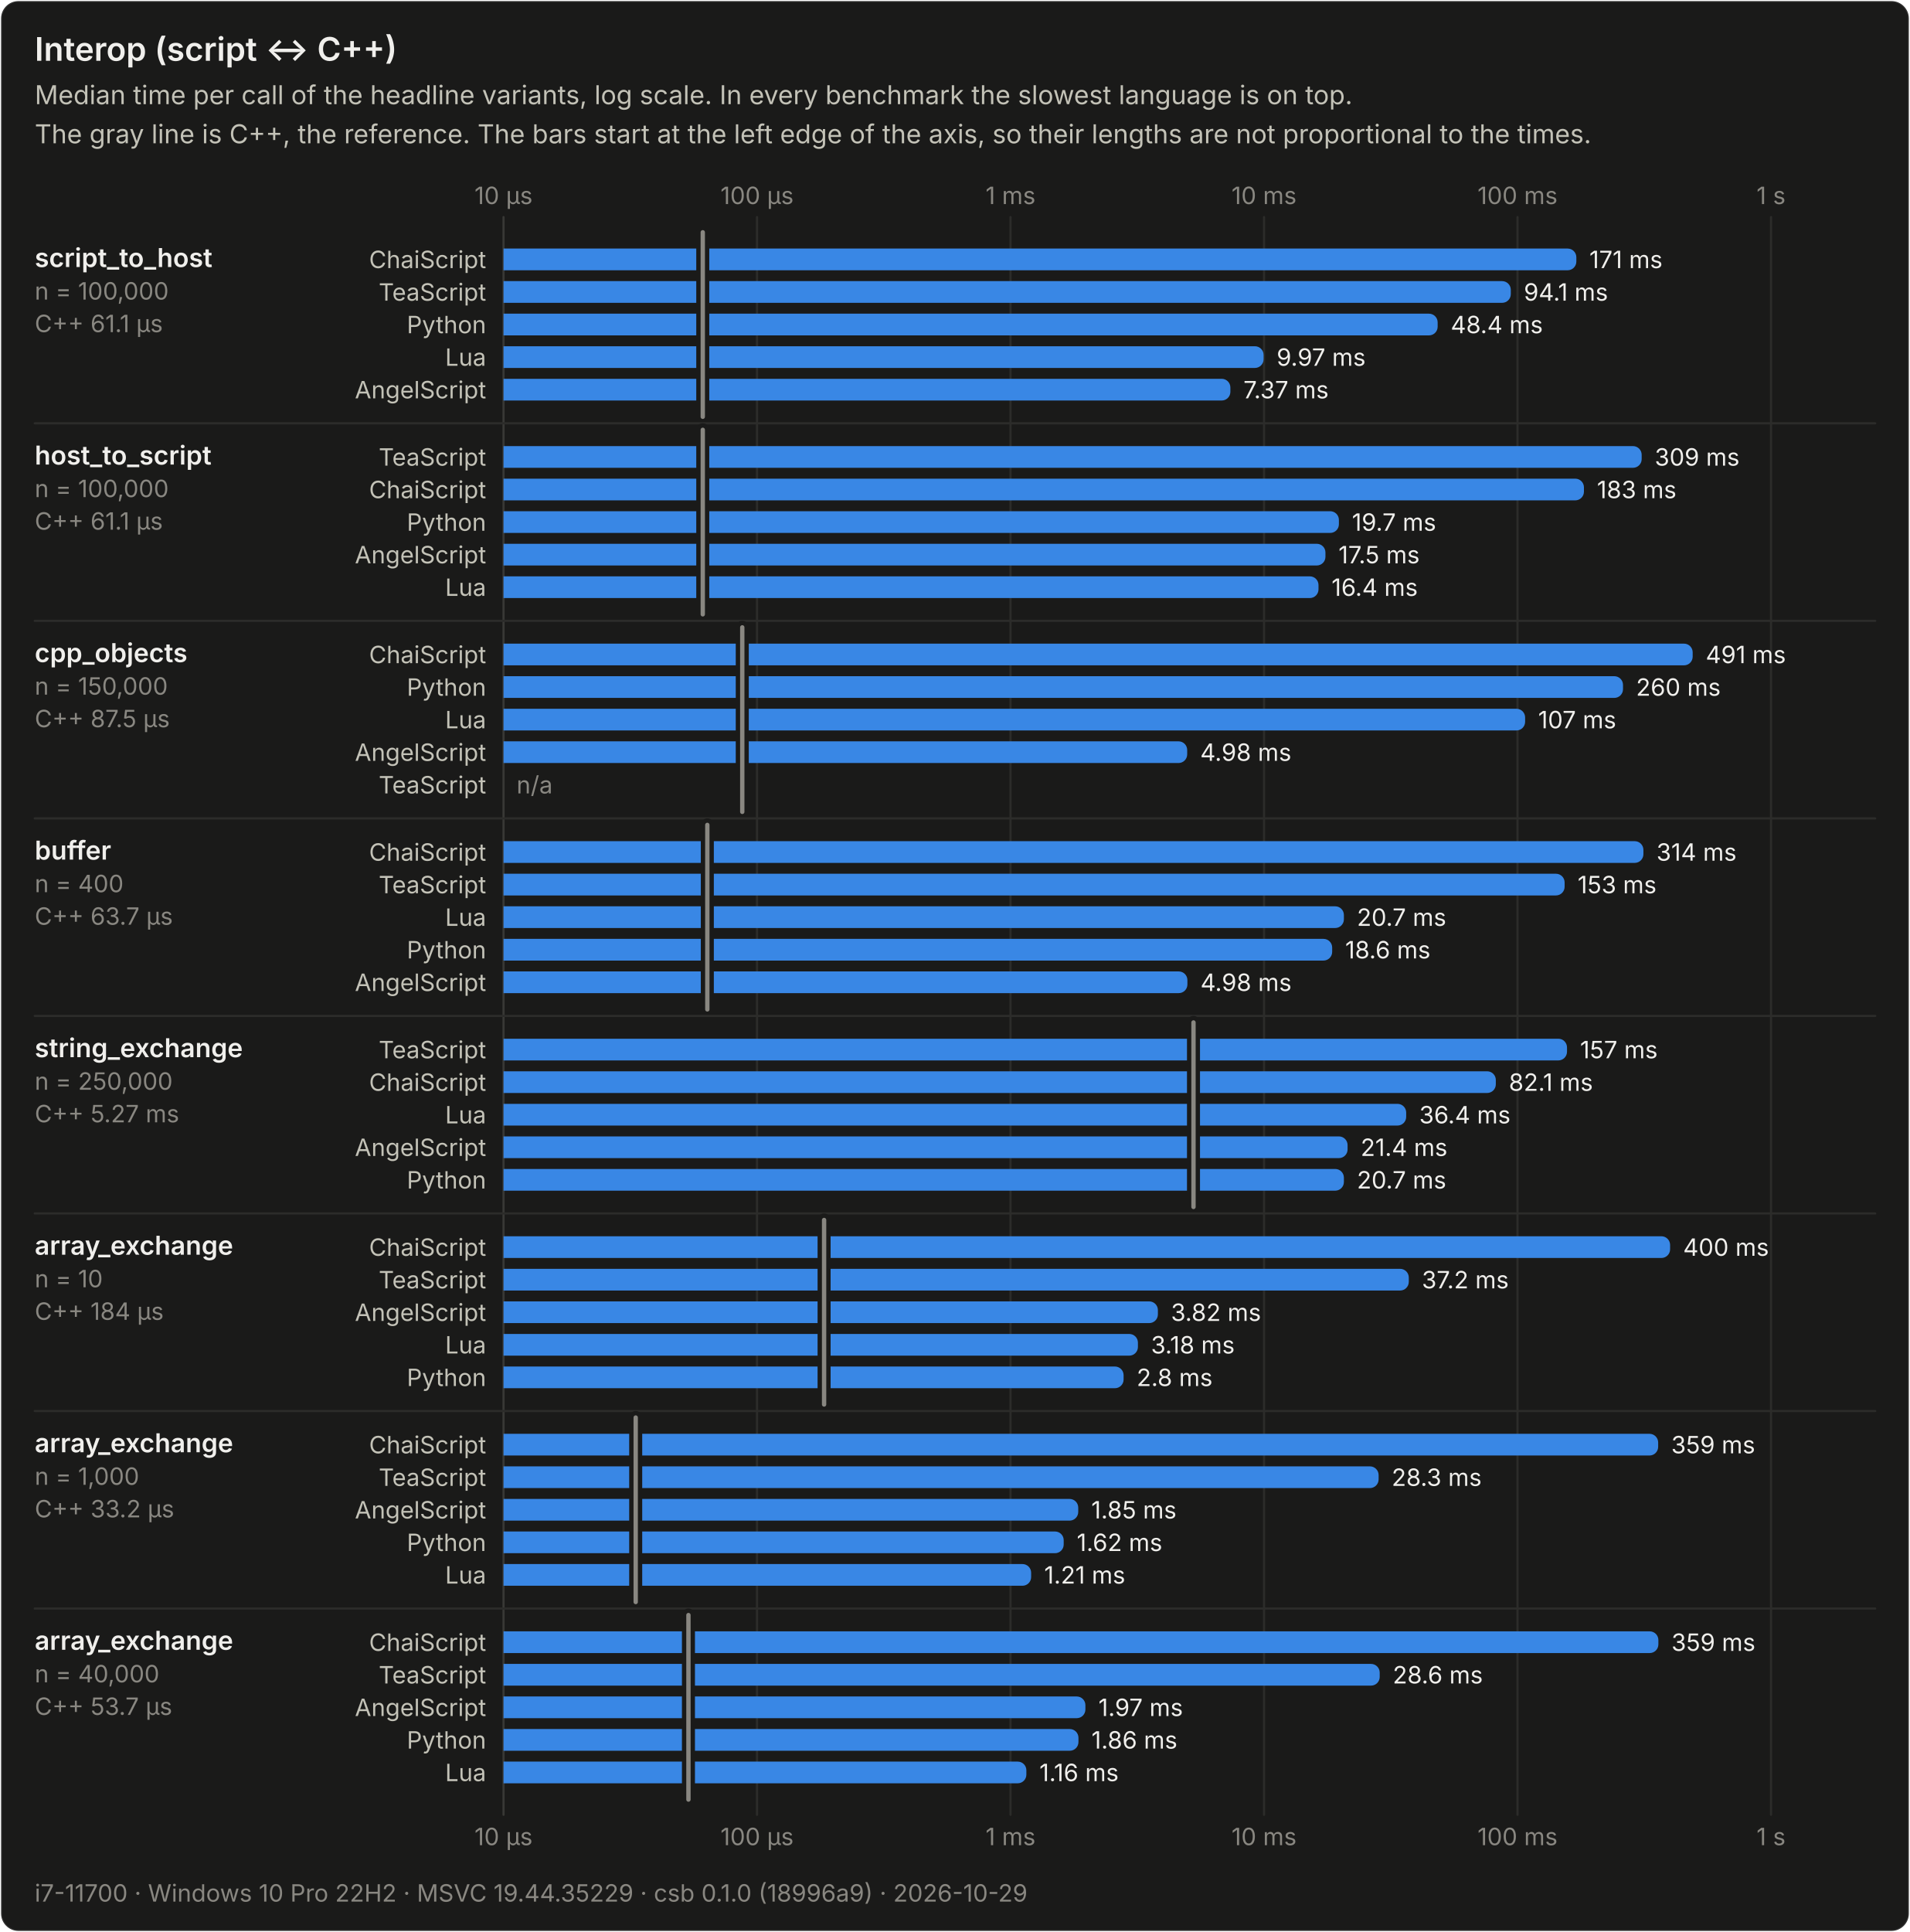
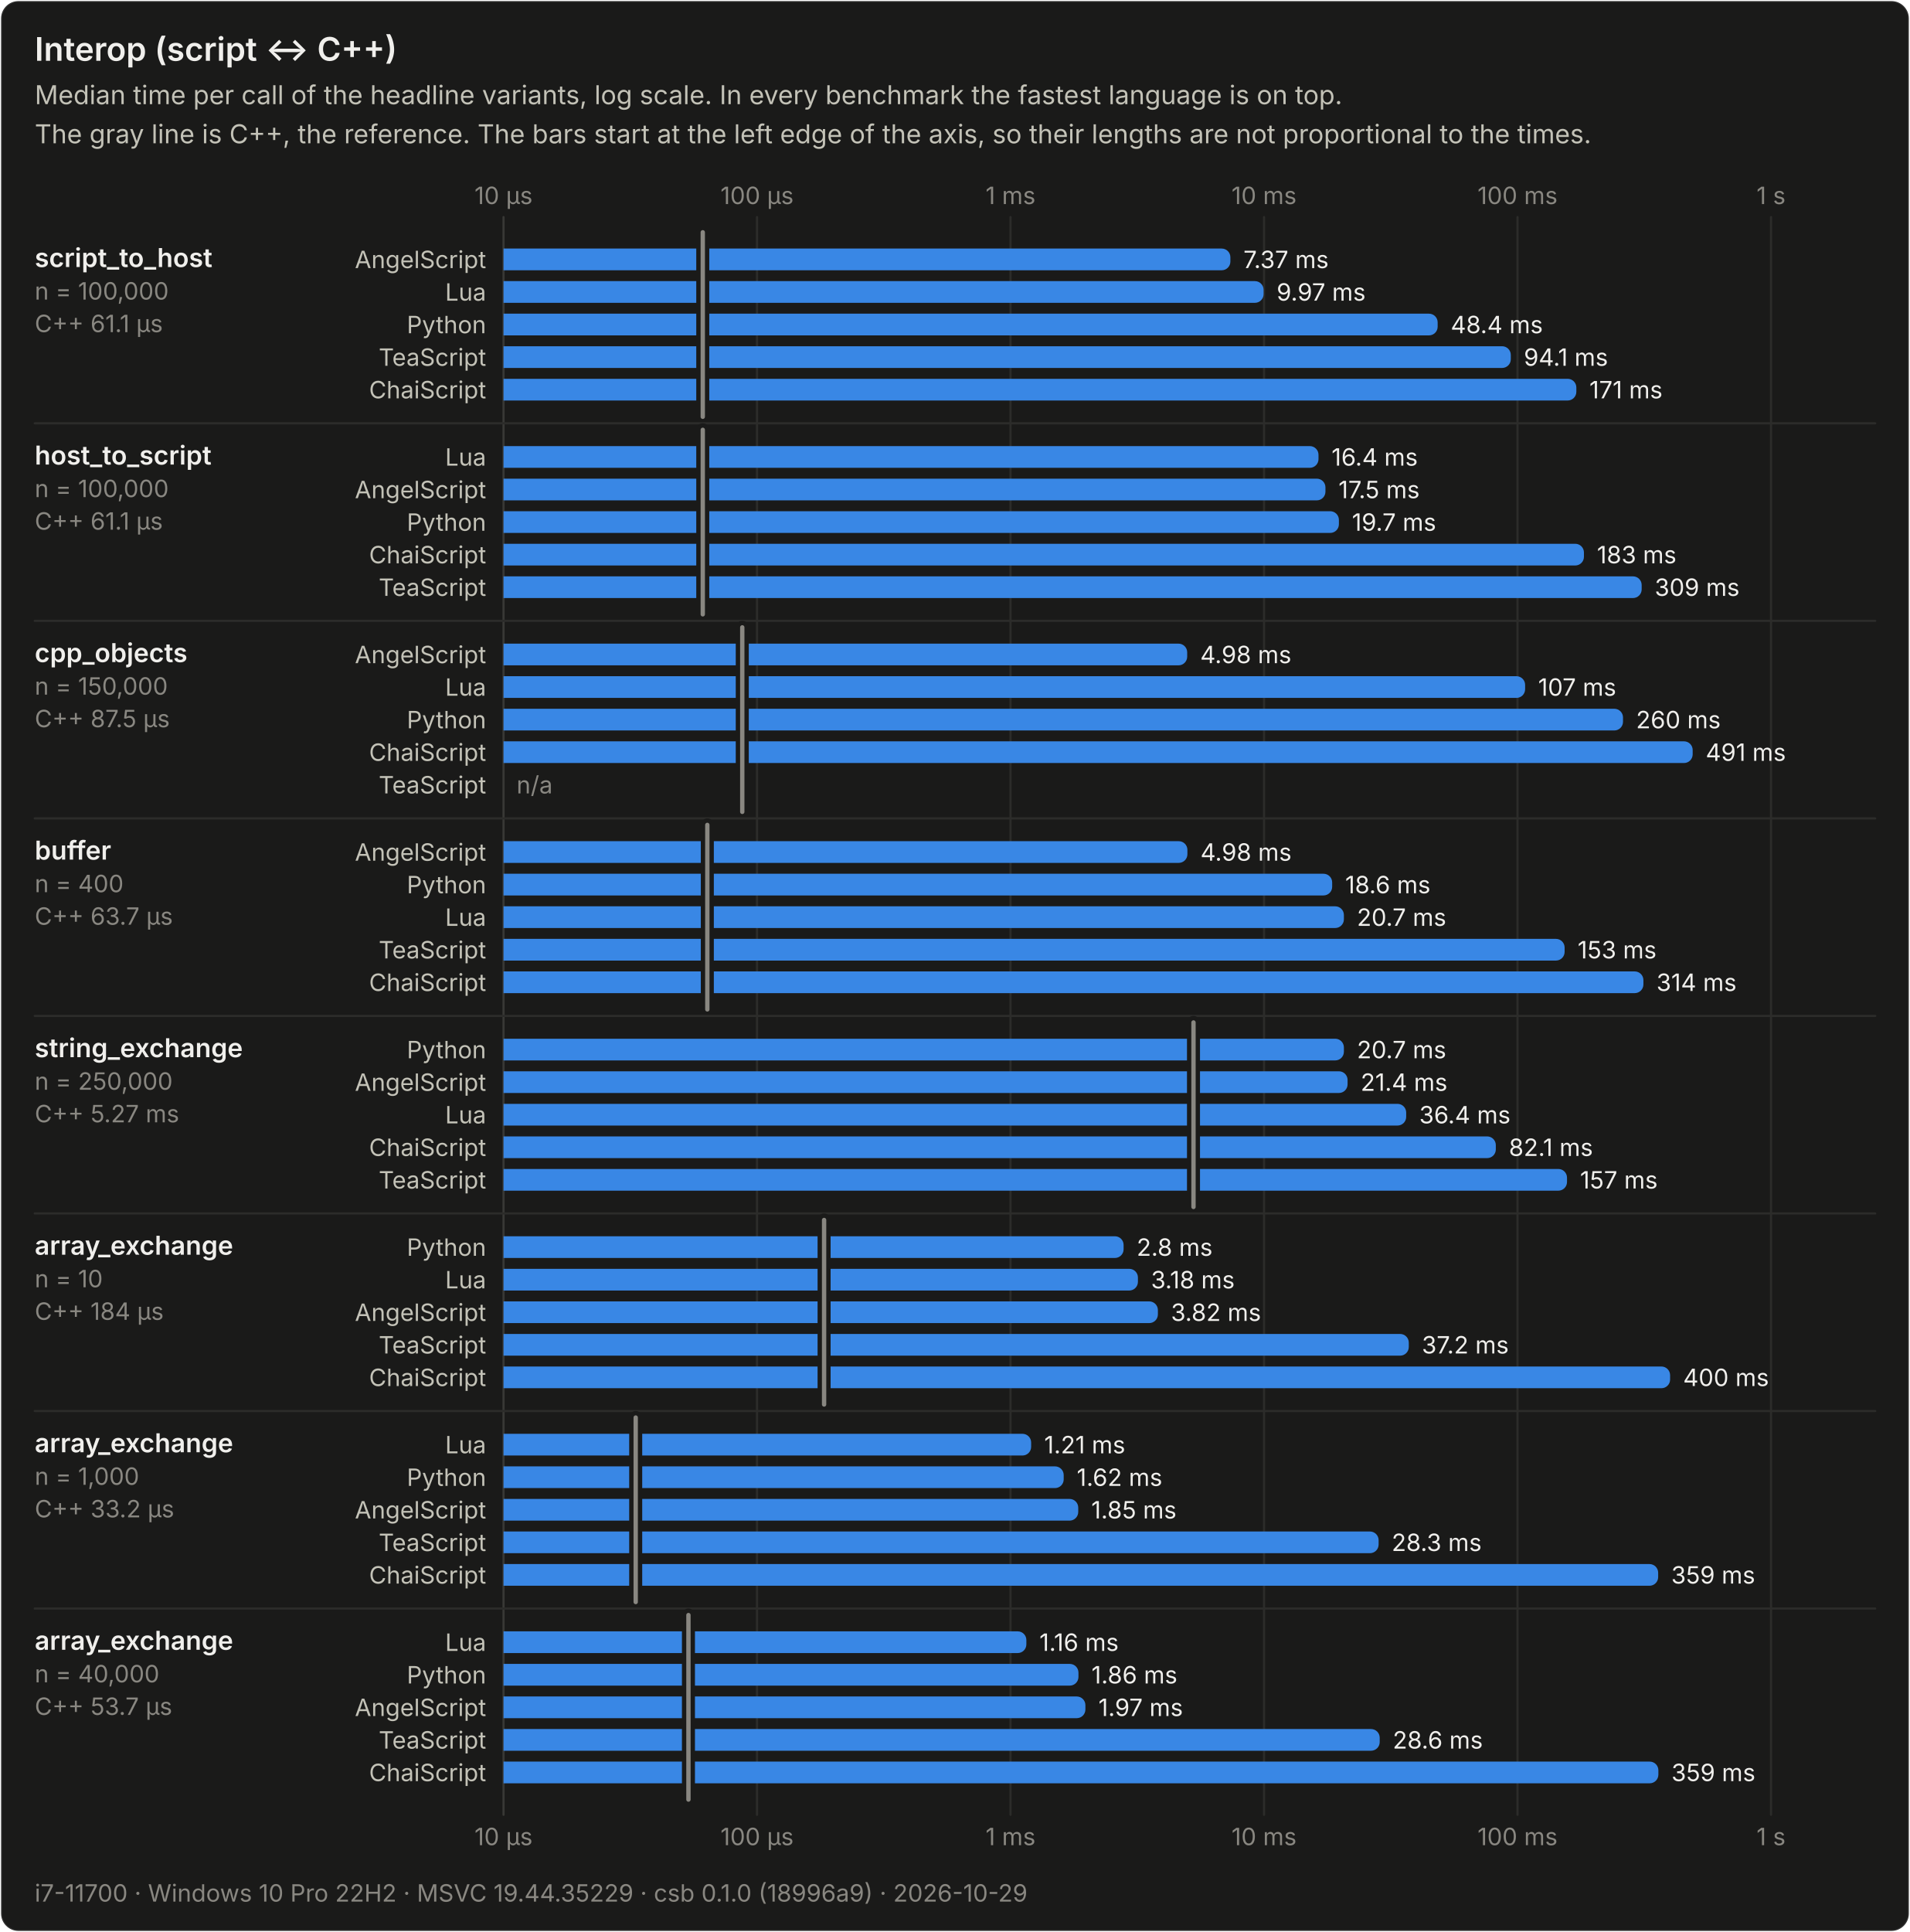
<svg xmlns="http://www.w3.org/2000/svg" width="880" height="890" viewBox="0 0 880 890" font-family="system-ui, -apple-system, &quot;Segoe UI&quot;, sans-serif" role="img">
  <rect x="0.5" y="0.5" width="879" height="889" rx="8" fill="#1a1a19" stroke="rgba(255,255,255,0.10)" />
  <text x="16.0" y="28.0" font-size="15" fill="#f0efec" text-anchor="start" font-weight="600">Interop (script &lt;-&gt; C++)</text>
-   <text x="16.0" y="48.0" font-size="12" fill="#c3c2b7" text-anchor="start">Median time per call of the headline variants, log scale. In every benchmark the slowest language is on top.</text>
+   <text x="16.0" y="48.0" font-size="12" fill="#c3c2b7" text-anchor="start">Median time per call of the headline variants, log scale. In every benchmark the fastest language is on top.</text>
  <text x="16.0" y="66.0" font-size="12" fill="#c3c2b7" text-anchor="start">The gray line is C++, the reference. The bars start at the left edge of the axis, so their lengths are not proportional to the times.</text>
  <line x1="232.0" y1="100.0" x2="232.0" y2="836.0" stroke="#383835" stroke-width="1.0" stroke-linecap="round" />
  <text x="232.0" y="94.0" font-size="11" fill="#898781" text-anchor="middle">10 µs</text>
  <text x="232.0" y="850.0" font-size="11" fill="#898781" text-anchor="middle">10 µs</text>
  <line x1="348.8" y1="100.0" x2="348.8" y2="836.0" stroke="#2c2c2a" stroke-width="1.0" stroke-linecap="round" />
  <text x="348.8" y="94.0" font-size="11" fill="#898781" text-anchor="middle">100 µs</text>
  <text x="348.8" y="850.0" font-size="11" fill="#898781" text-anchor="middle">100 µs</text>
  <line x1="465.6" y1="100.0" x2="465.6" y2="836.0" stroke="#2c2c2a" stroke-width="1.0" stroke-linecap="round" />
  <text x="465.6" y="94.0" font-size="11" fill="#898781" text-anchor="middle">1 ms</text>
  <text x="465.6" y="850.0" font-size="11" fill="#898781" text-anchor="middle">1 ms</text>
  <line x1="582.4" y1="100.0" x2="582.4" y2="836.0" stroke="#2c2c2a" stroke-width="1.0" stroke-linecap="round" />
  <text x="582.4" y="94.0" font-size="11" fill="#898781" text-anchor="middle">10 ms</text>
  <text x="582.4" y="850.0" font-size="11" fill="#898781" text-anchor="middle">10 ms</text>
  <line x1="699.2" y1="100.0" x2="699.2" y2="836.0" stroke="#2c2c2a" stroke-width="1.0" stroke-linecap="round" />
  <text x="699.2" y="94.0" font-size="11" fill="#898781" text-anchor="middle">100 ms</text>
  <text x="699.2" y="850.0" font-size="11" fill="#898781" text-anchor="middle">100 ms</text>
  <line x1="816.0" y1="100.0" x2="816.0" y2="836.0" stroke="#2c2c2a" stroke-width="1.0" stroke-linecap="round" />
  <text x="816.0" y="94.0" font-size="11" fill="#898781" text-anchor="middle">1 s</text>
  <text x="816.0" y="850.0" font-size="11" fill="#898781" text-anchor="middle">1 s</text>
  <text x="16.0" y="123.0" font-size="12" fill="#f0efec" text-anchor="start" font-weight="600">script_to_host</text>
  <text x="16.0" y="138.0" font-size="11" fill="#898781" text-anchor="start">n = 100,000</text>
  <text x="16.0" y="153.0" font-size="11" fill="#898781" text-anchor="start">C++ 61.1 µs</text>
-   <text x="224.0" y="123.5" font-size="11" fill="#c3c2b7" text-anchor="end">ChaiScript</text>
-   <path d="M232.0,114.5 H722.3 A4.0,4.0 0 0 1 726.3,118.5 V120.5 A4.0,4.0 0 0 1 722.3,124.5 H232.0 Z" fill="#3987e5" />
-   <text x="224.0" y="138.5" font-size="11" fill="#c3c2b7" text-anchor="end">TeaScript</text>
-   <path d="M232.0,129.5 H692.1 A4.0,4.0 0 0 1 696.1,133.5 V135.5 A4.0,4.0 0 0 1 692.1,139.5 H232.0 Z" fill="#3987e5" />
+   <text x="224.0" y="123.5" font-size="11" fill="#c3c2b7" text-anchor="end">AngelScript</text>
+   <path d="M232.0,114.5 H562.9 A4.0,4.0 0 0 1 566.9,118.5 V120.5 A4.0,4.0 0 0 1 562.9,124.5 H232.0 Z" fill="#3987e5" />
+   <text x="224.0" y="138.5" font-size="11" fill="#c3c2b7" text-anchor="end">Lua</text>
+   <path d="M232.0,129.5 H578.2 A4.0,4.0 0 0 1 582.2,133.5 V135.5 A4.0,4.0 0 0 1 578.2,139.5 H232.0 Z" fill="#3987e5" />
  <text x="224.0" y="153.5" font-size="11" fill="#c3c2b7" text-anchor="end">Python</text>
  <path d="M232.0,144.5 H658.4 A4.0,4.0 0 0 1 662.4,148.5 V150.5 A4.0,4.0 0 0 1 658.4,154.5 H232.0 Z" fill="#3987e5" />
-   <text x="224.0" y="168.5" font-size="11" fill="#c3c2b7" text-anchor="end">Lua</text>
-   <path d="M232.0,159.5 H578.2 A4.0,4.0 0 0 1 582.2,163.5 V165.5 A4.0,4.0 0 0 1 578.2,169.5 H232.0 Z" fill="#3987e5" />
-   <text x="224.0" y="183.5" font-size="11" fill="#c3c2b7" text-anchor="end">AngelScript</text>
-   <path d="M232.0,174.5 H562.9 A4.0,4.0 0 0 1 566.9,178.5 V180.5 A4.0,4.0 0 0 1 562.9,184.5 H232.0 Z" fill="#3987e5" />
+   <text x="224.0" y="168.5" font-size="11" fill="#c3c2b7" text-anchor="end">TeaScript</text>
+   <path d="M232.0,159.5 H692.1 A4.0,4.0 0 0 1 696.1,163.5 V165.5 A4.0,4.0 0 0 1 692.1,169.5 H232.0 Z" fill="#3987e5" />
+   <text x="224.0" y="183.5" font-size="11" fill="#c3c2b7" text-anchor="end">ChaiScript</text>
+   <path d="M232.0,174.5 H722.3 A4.0,4.0 0 0 1 726.3,178.5 V180.5 A4.0,4.0 0 0 1 722.3,184.5 H232.0 Z" fill="#3987e5" />
  <line x1="323.8" y1="107.0" x2="323.8" y2="192.0" stroke="#1a1a19" stroke-width="6" stroke-linecap="round" />
  <line x1="323.8" y1="107.0" x2="323.8" y2="192.0" stroke="#898781" stroke-width="2" stroke-linecap="round" />
-   <text x="732.3" y="123.5" font-size="11" fill="#f0efec" text-anchor="start">171 ms</text>
-   <text x="702.1" y="138.5" font-size="11" fill="#f0efec" text-anchor="start">94.1 ms</text>
+   <text x="572.9" y="123.5" font-size="11" fill="#f0efec" text-anchor="start">7.37 ms</text>
+   <text x="588.2" y="138.5" font-size="11" fill="#f0efec" text-anchor="start">9.97 ms</text>
  <text x="668.4" y="153.5" font-size="11" fill="#f0efec" text-anchor="start">48.4 ms</text>
-   <text x="588.2" y="168.5" font-size="11" fill="#f0efec" text-anchor="start">9.97 ms</text>
-   <text x="572.9" y="183.5" font-size="11" fill="#f0efec" text-anchor="start">7.37 ms</text>
+   <text x="702.1" y="168.5" font-size="11" fill="#f0efec" text-anchor="start">94.1 ms</text>
+   <text x="732.3" y="183.5" font-size="11" fill="#f0efec" text-anchor="start">171 ms</text>
  <line x1="16.0" y1="195.0" x2="864.0" y2="195.0" stroke="#2c2c2a" stroke-width="1.0" stroke-linecap="round" />
  <text x="16.0" y="214.0" font-size="12" fill="#f0efec" text-anchor="start" font-weight="600">host_to_script</text>
  <text x="16.0" y="229.0" font-size="11" fill="#898781" text-anchor="start">n = 100,000</text>
  <text x="16.0" y="244.0" font-size="11" fill="#898781" text-anchor="start">C++ 61.1 µs</text>
-   <text x="224.0" y="214.5" font-size="11" fill="#c3c2b7" text-anchor="end">TeaScript</text>
-   <path d="M232.0,205.5 H752.4 A4.0,4.0 0 0 1 756.4,209.5 V211.5 A4.0,4.0 0 0 1 752.4,215.5 H232.0 Z" fill="#3987e5" />
-   <text x="224.0" y="229.5" font-size="11" fill="#c3c2b7" text-anchor="end">ChaiScript</text>
-   <path d="M232.0,220.5 H725.8 A4.0,4.0 0 0 1 729.8,224.5 V226.5 A4.0,4.0 0 0 1 725.8,230.5 H232.0 Z" fill="#3987e5" />
+   <text x="224.0" y="214.5" font-size="11" fill="#c3c2b7" text-anchor="end">Lua</text>
+   <path d="M232.0,205.5 H603.5 A4.0,4.0 0 0 1 607.5,209.5 V211.5 A4.0,4.0 0 0 1 603.5,215.5 H232.0 Z" fill="#3987e5" />
+   <text x="224.0" y="229.5" font-size="11" fill="#c3c2b7" text-anchor="end">AngelScript</text>
+   <path d="M232.0,220.5 H606.7 A4.0,4.0 0 0 1 610.7,224.5 V226.5 A4.0,4.0 0 0 1 606.7,230.5 H232.0 Z" fill="#3987e5" />
  <text x="224.0" y="244.5" font-size="11" fill="#c3c2b7" text-anchor="end">Python</text>
  <path d="M232.0,235.5 H612.9 A4.0,4.0 0 0 1 616.9,239.5 V241.5 A4.0,4.0 0 0 1 612.9,245.5 H232.0 Z" fill="#3987e5" />
-   <text x="224.0" y="259.5" font-size="11" fill="#c3c2b7" text-anchor="end">AngelScript</text>
-   <path d="M232.0,250.5 H606.7 A4.0,4.0 0 0 1 610.7,254.5 V256.5 A4.0,4.0 0 0 1 606.7,260.5 H232.0 Z" fill="#3987e5" />
-   <text x="224.0" y="274.5" font-size="11" fill="#c3c2b7" text-anchor="end">Lua</text>
-   <path d="M232.0,265.5 H603.5 A4.0,4.0 0 0 1 607.5,269.5 V271.5 A4.0,4.0 0 0 1 603.5,275.5 H232.0 Z" fill="#3987e5" />
+   <text x="224.0" y="259.5" font-size="11" fill="#c3c2b7" text-anchor="end">ChaiScript</text>
+   <path d="M232.0,250.5 H725.8 A4.0,4.0 0 0 1 729.8,254.5 V256.5 A4.0,4.0 0 0 1 725.8,260.5 H232.0 Z" fill="#3987e5" />
+   <text x="224.0" y="274.5" font-size="11" fill="#c3c2b7" text-anchor="end">TeaScript</text>
+   <path d="M232.0,265.5 H752.4 A4.0,4.0 0 0 1 756.4,269.5 V271.5 A4.0,4.0 0 0 1 752.4,275.5 H232.0 Z" fill="#3987e5" />
  <line x1="323.8" y1="198.0" x2="323.8" y2="283.0" stroke="#1a1a19" stroke-width="6" stroke-linecap="round" />
  <line x1="323.8" y1="198.0" x2="323.8" y2="283.0" stroke="#898781" stroke-width="2" stroke-linecap="round" />
-   <text x="762.4" y="214.5" font-size="11" fill="#f0efec" text-anchor="start">309 ms</text>
-   <text x="735.8" y="229.5" font-size="11" fill="#f0efec" text-anchor="start">183 ms</text>
+   <text x="613.5" y="214.5" font-size="11" fill="#f0efec" text-anchor="start">16.4 ms</text>
+   <text x="616.7" y="229.5" font-size="11" fill="#f0efec" text-anchor="start">17.5 ms</text>
  <text x="622.9" y="244.5" font-size="11" fill="#f0efec" text-anchor="start">19.7 ms</text>
-   <text x="616.7" y="259.5" font-size="11" fill="#f0efec" text-anchor="start">17.5 ms</text>
-   <text x="613.5" y="274.5" font-size="11" fill="#f0efec" text-anchor="start">16.4 ms</text>
+   <text x="735.8" y="259.5" font-size="11" fill="#f0efec" text-anchor="start">183 ms</text>
+   <text x="762.4" y="274.5" font-size="11" fill="#f0efec" text-anchor="start">309 ms</text>
  <line x1="16.0" y1="286.0" x2="864.0" y2="286.0" stroke="#2c2c2a" stroke-width="1.0" stroke-linecap="round" />
  <text x="16.0" y="305.0" font-size="12" fill="#f0efec" text-anchor="start" font-weight="600">cpp_objects</text>
  <text x="16.0" y="320.0" font-size="11" fill="#898781" text-anchor="start">n = 150,000</text>
  <text x="16.0" y="335.0" font-size="11" fill="#898781" text-anchor="start">C++ 87.5 µs</text>
-   <text x="224.0" y="305.5" font-size="11" fill="#c3c2b7" text-anchor="end">ChaiScript</text>
-   <path d="M232.0,296.5 H775.9 A4.0,4.0 0 0 1 779.9,300.5 V302.5 A4.0,4.0 0 0 1 775.9,306.5 H232.0 Z" fill="#3987e5" />
-   <text x="224.0" y="320.5" font-size="11" fill="#c3c2b7" text-anchor="end">Python</text>
-   <path d="M232.0,311.5 H743.8 A4.0,4.0 0 0 1 747.8,315.5 V317.5 A4.0,4.0 0 0 1 743.8,321.5 H232.0 Z" fill="#3987e5" />
-   <text x="224.0" y="335.5" font-size="11" fill="#c3c2b7" text-anchor="end">Lua</text>
-   <path d="M232.0,326.5 H698.7 A4.0,4.0 0 0 1 702.7,330.5 V332.5 A4.0,4.0 0 0 1 698.7,336.5 H232.0 Z" fill="#3987e5" />
-   <text x="224.0" y="350.5" font-size="11" fill="#c3c2b7" text-anchor="end">AngelScript</text>
-   <path d="M232.0,341.5 H543.0 A4.0,4.0 0 0 1 547.0,345.5 V347.5 A4.0,4.0 0 0 1 543.0,351.5 H232.0 Z" fill="#3987e5" />
+   <text x="224.0" y="305.5" font-size="11" fill="#c3c2b7" text-anchor="end">AngelScript</text>
+   <path d="M232.0,296.5 H543.0 A4.0,4.0 0 0 1 547.0,300.5 V302.5 A4.0,4.0 0 0 1 543.0,306.5 H232.0 Z" fill="#3987e5" />
+   <text x="224.0" y="320.5" font-size="11" fill="#c3c2b7" text-anchor="end">Lua</text>
+   <path d="M232.0,311.5 H698.7 A4.0,4.0 0 0 1 702.7,315.5 V317.5 A4.0,4.0 0 0 1 698.7,321.5 H232.0 Z" fill="#3987e5" />
+   <text x="224.0" y="335.5" font-size="11" fill="#c3c2b7" text-anchor="end">Python</text>
+   <path d="M232.0,326.5 H743.8 A4.0,4.0 0 0 1 747.8,330.5 V332.5 A4.0,4.0 0 0 1 743.8,336.5 H232.0 Z" fill="#3987e5" />
+   <text x="224.0" y="350.5" font-size="11" fill="#c3c2b7" text-anchor="end">ChaiScript</text>
+   <path d="M232.0,341.5 H775.9 A4.0,4.0 0 0 1 779.9,345.5 V347.5 A4.0,4.0 0 0 1 775.9,351.5 H232.0 Z" fill="#3987e5" />
  <text x="224.0" y="365.5" font-size="11" fill="#c3c2b7" text-anchor="end">TeaScript</text>
  <line x1="342.0" y1="289.0" x2="342.0" y2="374.0" stroke="#1a1a19" stroke-width="6" stroke-linecap="round" />
  <line x1="342.0" y1="289.0" x2="342.0" y2="374.0" stroke="#898781" stroke-width="2" stroke-linecap="round" />
-   <text x="785.9" y="305.5" font-size="11" fill="#f0efec" text-anchor="start">491 ms</text>
-   <text x="753.8" y="320.5" font-size="11" fill="#f0efec" text-anchor="start">260 ms</text>
-   <text x="708.7" y="335.5" font-size="11" fill="#f0efec" text-anchor="start">107 ms</text>
-   <text x="553.0" y="350.5" font-size="11" fill="#f0efec" text-anchor="start">4.98 ms</text>
+   <text x="553.0" y="305.5" font-size="11" fill="#f0efec" text-anchor="start">4.98 ms</text>
+   <text x="708.7" y="320.5" font-size="11" fill="#f0efec" text-anchor="start">107 ms</text>
+   <text x="753.8" y="335.5" font-size="11" fill="#f0efec" text-anchor="start">260 ms</text>
+   <text x="785.9" y="350.5" font-size="11" fill="#f0efec" text-anchor="start">491 ms</text>
  <text x="238.0" y="365.5" font-size="11" fill="#898781" text-anchor="start">n/a</text>
  <line x1="16.0" y1="377.0" x2="864.0" y2="377.0" stroke="#2c2c2a" stroke-width="1.0" stroke-linecap="round" />
  <text x="16.0" y="396.0" font-size="12" fill="#f0efec" text-anchor="start" font-weight="600">buffer</text>
  <text x="16.0" y="411.0" font-size="11" fill="#898781" text-anchor="start">n = 400</text>
  <text x="16.0" y="426.0" font-size="11" fill="#898781" text-anchor="start">C++ 63.7 µs</text>
-   <text x="224.0" y="396.5" font-size="11" fill="#c3c2b7" text-anchor="end">ChaiScript</text>
-   <path d="M232.0,387.5 H753.2 A4.0,4.0 0 0 1 757.2,391.5 V393.5 A4.0,4.0 0 0 1 753.2,397.5 H232.0 Z" fill="#3987e5" />
-   <text x="224.0" y="411.5" font-size="11" fill="#c3c2b7" text-anchor="end">TeaScript</text>
-   <path d="M232.0,402.5 H716.9 A4.0,4.0 0 0 1 720.9,406.5 V408.5 A4.0,4.0 0 0 1 716.9,412.5 H232.0 Z" fill="#3987e5" />
+   <text x="224.0" y="396.5" font-size="11" fill="#c3c2b7" text-anchor="end">AngelScript</text>
+   <path d="M232.0,387.5 H543.1 A4.0,4.0 0 0 1 547.1,391.5 V393.5 A4.0,4.0 0 0 1 543.1,397.5 H232.0 Z" fill="#3987e5" />
+   <text x="224.0" y="411.5" font-size="11" fill="#c3c2b7" text-anchor="end">Python</text>
+   <path d="M232.0,402.5 H609.8 A4.0,4.0 0 0 1 613.8,406.5 V408.5 A4.0,4.0 0 0 1 609.8,412.5 H232.0 Z" fill="#3987e5" />
  <text x="224.0" y="426.5" font-size="11" fill="#c3c2b7" text-anchor="end">Lua</text>
  <path d="M232.0,417.5 H615.2 A4.0,4.0 0 0 1 619.2,421.5 V423.5 A4.0,4.0 0 0 1 615.2,427.5 H232.0 Z" fill="#3987e5" />
-   <text x="224.0" y="441.5" font-size="11" fill="#c3c2b7" text-anchor="end">Python</text>
-   <path d="M232.0,432.5 H609.8 A4.0,4.0 0 0 1 613.8,436.5 V438.5 A4.0,4.0 0 0 1 609.8,442.5 H232.0 Z" fill="#3987e5" />
-   <text x="224.0" y="456.5" font-size="11" fill="#c3c2b7" text-anchor="end">AngelScript</text>
-   <path d="M232.0,447.5 H543.1 A4.0,4.0 0 0 1 547.1,451.5 V453.5 A4.0,4.0 0 0 1 543.1,457.5 H232.0 Z" fill="#3987e5" />
+   <text x="224.0" y="441.5" font-size="11" fill="#c3c2b7" text-anchor="end">TeaScript</text>
+   <path d="M232.0,432.5 H716.9 A4.0,4.0 0 0 1 720.9,436.5 V438.5 A4.0,4.0 0 0 1 716.9,442.5 H232.0 Z" fill="#3987e5" />
+   <text x="224.0" y="456.5" font-size="11" fill="#c3c2b7" text-anchor="end">ChaiScript</text>
+   <path d="M232.0,447.5 H753.2 A4.0,4.0 0 0 1 757.2,451.5 V453.5 A4.0,4.0 0 0 1 753.2,457.5 H232.0 Z" fill="#3987e5" />
  <line x1="325.9" y1="380.0" x2="325.9" y2="465.0" stroke="#1a1a19" stroke-width="6" stroke-linecap="round" />
  <line x1="325.9" y1="380.0" x2="325.9" y2="465.0" stroke="#898781" stroke-width="2" stroke-linecap="round" />
-   <text x="763.2" y="396.5" font-size="11" fill="#f0efec" text-anchor="start">314 ms</text>
-   <text x="726.9" y="411.5" font-size="11" fill="#f0efec" text-anchor="start">153 ms</text>
+   <text x="553.1" y="396.5" font-size="11" fill="#f0efec" text-anchor="start">4.98 ms</text>
+   <text x="619.8" y="411.5" font-size="11" fill="#f0efec" text-anchor="start">18.6 ms</text>
  <text x="625.2" y="426.5" font-size="11" fill="#f0efec" text-anchor="start">20.7 ms</text>
-   <text x="619.8" y="441.5" font-size="11" fill="#f0efec" text-anchor="start">18.6 ms</text>
-   <text x="553.1" y="456.5" font-size="11" fill="#f0efec" text-anchor="start">4.98 ms</text>
+   <text x="726.9" y="441.5" font-size="11" fill="#f0efec" text-anchor="start">153 ms</text>
+   <text x="763.2" y="456.5" font-size="11" fill="#f0efec" text-anchor="start">314 ms</text>
  <line x1="16.0" y1="468.0" x2="864.0" y2="468.0" stroke="#2c2c2a" stroke-width="1.0" stroke-linecap="round" />
  <text x="16.0" y="487.0" font-size="12" fill="#f0efec" text-anchor="start" font-weight="600">string_exchange</text>
  <text x="16.0" y="502.0" font-size="11" fill="#898781" text-anchor="start">n = 250,000</text>
  <text x="16.0" y="517.0" font-size="11" fill="#898781" text-anchor="start">C++ 5.27 ms</text>
-   <text x="224.0" y="487.5" font-size="11" fill="#c3c2b7" text-anchor="end">TeaScript</text>
-   <path d="M232.0,478.5 H718.0 A4.0,4.0 0 0 1 722.0,482.5 V484.5 A4.0,4.0 0 0 1 718.0,488.5 H232.0 Z" fill="#3987e5" />
-   <text x="224.0" y="502.5" font-size="11" fill="#c3c2b7" text-anchor="end">ChaiScript</text>
-   <path d="M232.0,493.5 H685.2 A4.0,4.0 0 0 1 689.2,497.5 V499.5 A4.0,4.0 0 0 1 685.2,503.5 H232.0 Z" fill="#3987e5" />
+   <text x="224.0" y="487.5" font-size="11" fill="#c3c2b7" text-anchor="end">Python</text>
+   <path d="M232.0,478.5 H615.2 A4.0,4.0 0 0 1 619.2,482.5 V484.5 A4.0,4.0 0 0 1 615.2,488.5 H232.0 Z" fill="#3987e5" />
+   <text x="224.0" y="502.5" font-size="11" fill="#c3c2b7" text-anchor="end">AngelScript</text>
+   <path d="M232.0,493.5 H616.9 A4.0,4.0 0 0 1 620.9,497.5 V499.5 A4.0,4.0 0 0 1 616.9,503.5 H232.0 Z" fill="#3987e5" />
  <text x="224.0" y="517.5" font-size="11" fill="#c3c2b7" text-anchor="end">Lua</text>
  <path d="M232.0,508.5 H643.9 A4.0,4.0 0 0 1 647.9,512.5 V514.5 A4.0,4.0 0 0 1 643.9,518.5 H232.0 Z" fill="#3987e5" />
-   <text x="224.0" y="532.5" font-size="11" fill="#c3c2b7" text-anchor="end">AngelScript</text>
-   <path d="M232.0,523.5 H616.9 A4.0,4.0 0 0 1 620.9,527.5 V529.5 A4.0,4.0 0 0 1 616.9,533.5 H232.0 Z" fill="#3987e5" />
-   <text x="224.0" y="547.5" font-size="11" fill="#c3c2b7" text-anchor="end">Python</text>
-   <path d="M232.0,538.5 H615.2 A4.0,4.0 0 0 1 619.2,542.5 V544.5 A4.0,4.0 0 0 1 615.2,548.5 H232.0 Z" fill="#3987e5" />
+   <text x="224.0" y="532.5" font-size="11" fill="#c3c2b7" text-anchor="end">ChaiScript</text>
+   <path d="M232.0,523.5 H685.2 A4.0,4.0 0 0 1 689.2,527.5 V529.5 A4.0,4.0 0 0 1 685.2,533.5 H232.0 Z" fill="#3987e5" />
+   <text x="224.0" y="547.5" font-size="11" fill="#c3c2b7" text-anchor="end">TeaScript</text>
+   <path d="M232.0,538.5 H718.0 A4.0,4.0 0 0 1 722.0,542.5 V544.5 A4.0,4.0 0 0 1 718.0,548.5 H232.0 Z" fill="#3987e5" />
  <line x1="549.9" y1="471.0" x2="549.9" y2="556.0" stroke="#1a1a19" stroke-width="6" stroke-linecap="round" />
  <line x1="549.9" y1="471.0" x2="549.9" y2="556.0" stroke="#898781" stroke-width="2" stroke-linecap="round" />
-   <text x="728.0" y="487.5" font-size="11" fill="#f0efec" text-anchor="start">157 ms</text>
-   <text x="695.2" y="502.5" font-size="11" fill="#f0efec" text-anchor="start">82.1 ms</text>
+   <text x="625.2" y="487.5" font-size="11" fill="#f0efec" text-anchor="start">20.7 ms</text>
+   <text x="626.9" y="502.5" font-size="11" fill="#f0efec" text-anchor="start">21.4 ms</text>
  <text x="653.9" y="517.5" font-size="11" fill="#f0efec" text-anchor="start">36.4 ms</text>
-   <text x="626.9" y="532.5" font-size="11" fill="#f0efec" text-anchor="start">21.4 ms</text>
-   <text x="625.2" y="547.5" font-size="11" fill="#f0efec" text-anchor="start">20.7 ms</text>
+   <text x="695.2" y="532.5" font-size="11" fill="#f0efec" text-anchor="start">82.1 ms</text>
+   <text x="728.0" y="547.5" font-size="11" fill="#f0efec" text-anchor="start">157 ms</text>
  <line x1="16.0" y1="559.0" x2="864.0" y2="559.0" stroke="#2c2c2a" stroke-width="1.0" stroke-linecap="round" />
  <text x="16.0" y="578.0" font-size="12" fill="#f0efec" text-anchor="start" font-weight="600">array_exchange</text>
  <text x="16.0" y="593.0" font-size="11" fill="#898781" text-anchor="start">n = 10</text>
  <text x="16.0" y="608.0" font-size="11" fill="#898781" text-anchor="start">C++ 184 µs</text>
-   <text x="224.0" y="578.5" font-size="11" fill="#c3c2b7" text-anchor="end">ChaiScript</text>
-   <path d="M232.0,569.5 H765.5 A4.0,4.0 0 0 1 769.5,573.5 V575.5 A4.0,4.0 0 0 1 765.5,579.5 H232.0 Z" fill="#3987e5" />
-   <text x="224.0" y="593.5" font-size="11" fill="#c3c2b7" text-anchor="end">TeaScript</text>
-   <path d="M232.0,584.5 H645.1 A4.0,4.0 0 0 1 649.1,588.5 V590.5 A4.0,4.0 0 0 1 645.1,594.5 H232.0 Z" fill="#3987e5" />
+   <text x="224.0" y="578.5" font-size="11" fill="#c3c2b7" text-anchor="end">Python</text>
+   <path d="M232.0,569.5 H513.7 A4.0,4.0 0 0 1 517.7,573.5 V575.5 A4.0,4.0 0 0 1 513.7,579.5 H232.0 Z" fill="#3987e5" />
+   <text x="224.0" y="593.5" font-size="11" fill="#c3c2b7" text-anchor="end">Lua</text>
+   <path d="M232.0,584.5 H520.3 A4.0,4.0 0 0 1 524.3,588.5 V590.5 A4.0,4.0 0 0 1 520.3,594.5 H232.0 Z" fill="#3987e5" />
  <text x="224.0" y="608.5" font-size="11" fill="#c3c2b7" text-anchor="end">AngelScript</text>
  <path d="M232.0,599.5 H529.5 A4.0,4.0 0 0 1 533.5,603.5 V605.5 A4.0,4.0 0 0 1 529.5,609.5 H232.0 Z" fill="#3987e5" />
-   <text x="224.0" y="623.5" font-size="11" fill="#c3c2b7" text-anchor="end">Lua</text>
-   <path d="M232.0,614.5 H520.3 A4.0,4.0 0 0 1 524.3,618.5 V620.5 A4.0,4.0 0 0 1 520.3,624.5 H232.0 Z" fill="#3987e5" />
-   <text x="224.0" y="638.5" font-size="11" fill="#c3c2b7" text-anchor="end">Python</text>
-   <path d="M232.0,629.5 H513.7 A4.0,4.0 0 0 1 517.7,633.5 V635.5 A4.0,4.0 0 0 1 513.7,639.5 H232.0 Z" fill="#3987e5" />
+   <text x="224.0" y="623.5" font-size="11" fill="#c3c2b7" text-anchor="end">TeaScript</text>
+   <path d="M232.0,614.5 H645.1 A4.0,4.0 0 0 1 649.1,618.5 V620.5 A4.0,4.0 0 0 1 645.1,624.5 H232.0 Z" fill="#3987e5" />
+   <text x="224.0" y="638.5" font-size="11" fill="#c3c2b7" text-anchor="end">ChaiScript</text>
+   <path d="M232.0,629.5 H765.5 A4.0,4.0 0 0 1 769.5,633.5 V635.5 A4.0,4.0 0 0 1 765.5,639.5 H232.0 Z" fill="#3987e5" />
  <line x1="379.7" y1="562.0" x2="379.7" y2="647.0" stroke="#1a1a19" stroke-width="6" stroke-linecap="round" />
  <line x1="379.7" y1="562.0" x2="379.7" y2="647.0" stroke="#898781" stroke-width="2" stroke-linecap="round" />
-   <text x="775.5" y="578.5" font-size="11" fill="#f0efec" text-anchor="start">400 ms</text>
-   <text x="655.1" y="593.5" font-size="11" fill="#f0efec" text-anchor="start">37.2 ms</text>
+   <text x="523.7" y="578.5" font-size="11" fill="#f0efec" text-anchor="start">2.8 ms</text>
+   <text x="530.3" y="593.5" font-size="11" fill="#f0efec" text-anchor="start">3.18 ms</text>
  <text x="539.5" y="608.5" font-size="11" fill="#f0efec" text-anchor="start">3.82 ms</text>
-   <text x="530.3" y="623.5" font-size="11" fill="#f0efec" text-anchor="start">3.18 ms</text>
-   <text x="523.7" y="638.5" font-size="11" fill="#f0efec" text-anchor="start">2.8 ms</text>
+   <text x="655.1" y="623.5" font-size="11" fill="#f0efec" text-anchor="start">37.2 ms</text>
+   <text x="775.5" y="638.5" font-size="11" fill="#f0efec" text-anchor="start">400 ms</text>
  <line x1="16.0" y1="650.0" x2="864.0" y2="650.0" stroke="#2c2c2a" stroke-width="1.0" stroke-linecap="round" />
  <text x="16.0" y="669.0" font-size="12" fill="#f0efec" text-anchor="start" font-weight="600">array_exchange</text>
  <text x="16.0" y="684.0" font-size="11" fill="#898781" text-anchor="start">n = 1,000</text>
  <text x="16.0" y="699.0" font-size="11" fill="#898781" text-anchor="start">C++ 33.2 µs</text>
-   <text x="224.0" y="669.5" font-size="11" fill="#c3c2b7" text-anchor="end">ChaiScript</text>
-   <path d="M232.0,660.5 H760.0 A4.0,4.0 0 0 1 764.0,664.5 V666.5 A4.0,4.0 0 0 1 760.0,670.5 H232.0 Z" fill="#3987e5" />
-   <text x="224.0" y="684.5" font-size="11" fill="#c3c2b7" text-anchor="end">TeaScript</text>
-   <path d="M232.0,675.5 H631.2 A4.0,4.0 0 0 1 635.2,679.5 V681.5 A4.0,4.0 0 0 1 631.2,685.5 H232.0 Z" fill="#3987e5" />
+   <text x="224.0" y="669.5" font-size="11" fill="#c3c2b7" text-anchor="end">Lua</text>
+   <path d="M232.0,660.5 H471.1 A4.0,4.0 0 0 1 475.1,664.5 V666.5 A4.0,4.0 0 0 1 471.1,670.5 H232.0 Z" fill="#3987e5" />
+   <text x="224.0" y="684.5" font-size="11" fill="#c3c2b7" text-anchor="end">Python</text>
+   <path d="M232.0,675.5 H486.1 A4.0,4.0 0 0 1 490.1,679.5 V681.5 A4.0,4.0 0 0 1 486.1,685.5 H232.0 Z" fill="#3987e5" />
  <text x="224.0" y="699.5" font-size="11" fill="#c3c2b7" text-anchor="end">AngelScript</text>
  <path d="M232.0,690.5 H492.8 A4.0,4.0 0 0 1 496.8,694.5 V696.5 A4.0,4.0 0 0 1 492.8,700.5 H232.0 Z" fill="#3987e5" />
-   <text x="224.0" y="714.5" font-size="11" fill="#c3c2b7" text-anchor="end">Python</text>
-   <path d="M232.0,705.5 H486.1 A4.0,4.0 0 0 1 490.1,709.5 V711.5 A4.0,4.0 0 0 1 486.1,715.5 H232.0 Z" fill="#3987e5" />
-   <text x="224.0" y="729.5" font-size="11" fill="#c3c2b7" text-anchor="end">Lua</text>
-   <path d="M232.0,720.5 H471.1 A4.0,4.0 0 0 1 475.1,724.5 V726.5 A4.0,4.0 0 0 1 471.1,730.5 H232.0 Z" fill="#3987e5" />
+   <text x="224.0" y="714.5" font-size="11" fill="#c3c2b7" text-anchor="end">TeaScript</text>
+   <path d="M232.0,705.5 H631.2 A4.0,4.0 0 0 1 635.2,709.5 V711.5 A4.0,4.0 0 0 1 631.2,715.5 H232.0 Z" fill="#3987e5" />
+   <text x="224.0" y="729.5" font-size="11" fill="#c3c2b7" text-anchor="end">ChaiScript</text>
+   <path d="M232.0,720.5 H760.0 A4.0,4.0 0 0 1 764.0,724.5 V726.5 A4.0,4.0 0 0 1 760.0,730.5 H232.0 Z" fill="#3987e5" />
  <line x1="292.9" y1="653.0" x2="292.9" y2="738.0" stroke="#1a1a19" stroke-width="6" stroke-linecap="round" />
  <line x1="292.9" y1="653.0" x2="292.9" y2="738.0" stroke="#898781" stroke-width="2" stroke-linecap="round" />
-   <text x="770.0" y="669.5" font-size="11" fill="#f0efec" text-anchor="start">359 ms</text>
-   <text x="641.2" y="684.5" font-size="11" fill="#f0efec" text-anchor="start">28.3 ms</text>
+   <text x="481.1" y="669.5" font-size="11" fill="#f0efec" text-anchor="start">1.21 ms</text>
+   <text x="496.1" y="684.5" font-size="11" fill="#f0efec" text-anchor="start">1.62 ms</text>
  <text x="502.8" y="699.5" font-size="11" fill="#f0efec" text-anchor="start">1.85 ms</text>
-   <text x="496.1" y="714.5" font-size="11" fill="#f0efec" text-anchor="start">1.62 ms</text>
-   <text x="481.1" y="729.5" font-size="11" fill="#f0efec" text-anchor="start">1.21 ms</text>
+   <text x="641.2" y="714.5" font-size="11" fill="#f0efec" text-anchor="start">28.3 ms</text>
+   <text x="770.0" y="729.5" font-size="11" fill="#f0efec" text-anchor="start">359 ms</text>
  <line x1="16.0" y1="741.0" x2="864.0" y2="741.0" stroke="#2c2c2a" stroke-width="1.0" stroke-linecap="round" />
  <text x="16.0" y="760.0" font-size="12" fill="#f0efec" text-anchor="start" font-weight="600">array_exchange</text>
  <text x="16.0" y="775.0" font-size="11" fill="#898781" text-anchor="start">n = 40,000</text>
  <text x="16.0" y="790.0" font-size="11" fill="#898781" text-anchor="start">C++ 53.7 µs</text>
-   <text x="224.0" y="760.5" font-size="11" fill="#c3c2b7" text-anchor="end">ChaiScript</text>
-   <path d="M232.0,751.5 H760.1 A4.0,4.0 0 0 1 764.1,755.5 V757.5 A4.0,4.0 0 0 1 760.1,761.5 H232.0 Z" fill="#3987e5" />
-   <text x="224.0" y="775.5" font-size="11" fill="#c3c2b7" text-anchor="end">TeaScript</text>
-   <path d="M232.0,766.5 H631.7 A4.0,4.0 0 0 1 635.7,770.5 V772.5 A4.0,4.0 0 0 1 631.7,776.5 H232.0 Z" fill="#3987e5" />
+   <text x="224.0" y="760.5" font-size="11" fill="#c3c2b7" text-anchor="end">Lua</text>
+   <path d="M232.0,751.5 H468.9 A4.0,4.0 0 0 1 472.9,755.5 V757.5 A4.0,4.0 0 0 1 468.9,761.5 H232.0 Z" fill="#3987e5" />
+   <text x="224.0" y="775.5" font-size="11" fill="#c3c2b7" text-anchor="end">Python</text>
+   <path d="M232.0,766.5 H492.9 A4.0,4.0 0 0 1 496.9,770.5 V772.5 A4.0,4.0 0 0 1 492.9,776.5 H232.0 Z" fill="#3987e5" />
  <text x="224.0" y="790.5" font-size="11" fill="#c3c2b7" text-anchor="end">AngelScript</text>
  <path d="M232.0,781.5 H496.1 A4.0,4.0 0 0 1 500.1,785.5 V787.5 A4.0,4.0 0 0 1 496.1,791.5 H232.0 Z" fill="#3987e5" />
-   <text x="224.0" y="805.5" font-size="11" fill="#c3c2b7" text-anchor="end">Python</text>
-   <path d="M232.0,796.5 H492.9 A4.0,4.0 0 0 1 496.9,800.5 V802.5 A4.0,4.0 0 0 1 492.9,806.5 H232.0 Z" fill="#3987e5" />
-   <text x="224.0" y="820.5" font-size="11" fill="#c3c2b7" text-anchor="end">Lua</text>
-   <path d="M232.0,811.5 H468.9 A4.0,4.0 0 0 1 472.9,815.5 V817.5 A4.0,4.0 0 0 1 468.9,821.5 H232.0 Z" fill="#3987e5" />
+   <text x="224.0" y="805.5" font-size="11" fill="#c3c2b7" text-anchor="end">TeaScript</text>
+   <path d="M232.0,796.5 H631.7 A4.0,4.0 0 0 1 635.7,800.5 V802.5 A4.0,4.0 0 0 1 631.7,806.5 H232.0 Z" fill="#3987e5" />
+   <text x="224.0" y="820.5" font-size="11" fill="#c3c2b7" text-anchor="end">ChaiScript</text>
+   <path d="M232.0,811.5 H760.1 A4.0,4.0 0 0 1 764.1,815.5 V817.5 A4.0,4.0 0 0 1 760.1,821.5 H232.0 Z" fill="#3987e5" />
  <line x1="317.2" y1="744.0" x2="317.2" y2="829.0" stroke="#1a1a19" stroke-width="6" stroke-linecap="round" />
  <line x1="317.2" y1="744.0" x2="317.2" y2="829.0" stroke="#898781" stroke-width="2" stroke-linecap="round" />
-   <text x="770.1" y="760.5" font-size="11" fill="#f0efec" text-anchor="start">359 ms</text>
-   <text x="641.7" y="775.5" font-size="11" fill="#f0efec" text-anchor="start">28.6 ms</text>
+   <text x="478.9" y="760.5" font-size="11" fill="#f0efec" text-anchor="start">1.16 ms</text>
+   <text x="502.9" y="775.5" font-size="11" fill="#f0efec" text-anchor="start">1.86 ms</text>
  <text x="506.1" y="790.5" font-size="11" fill="#f0efec" text-anchor="start">1.97 ms</text>
-   <text x="502.9" y="805.5" font-size="11" fill="#f0efec" text-anchor="start">1.86 ms</text>
-   <text x="478.9" y="820.5" font-size="11" fill="#f0efec" text-anchor="start">1.16 ms</text>
+   <text x="641.7" y="805.5" font-size="11" fill="#f0efec" text-anchor="start">28.6 ms</text>
+   <text x="770.1" y="820.5" font-size="11" fill="#f0efec" text-anchor="start">359 ms</text>
  <text x="16.0" y="876.0" font-size="11" fill="#898781" text-anchor="start">i7-11700 · Windows 10 Pro 22H2 · MSVC 19.44.35229 · csb 0.1.0 (18996a9) · 2026-10-29</text>
</svg>
